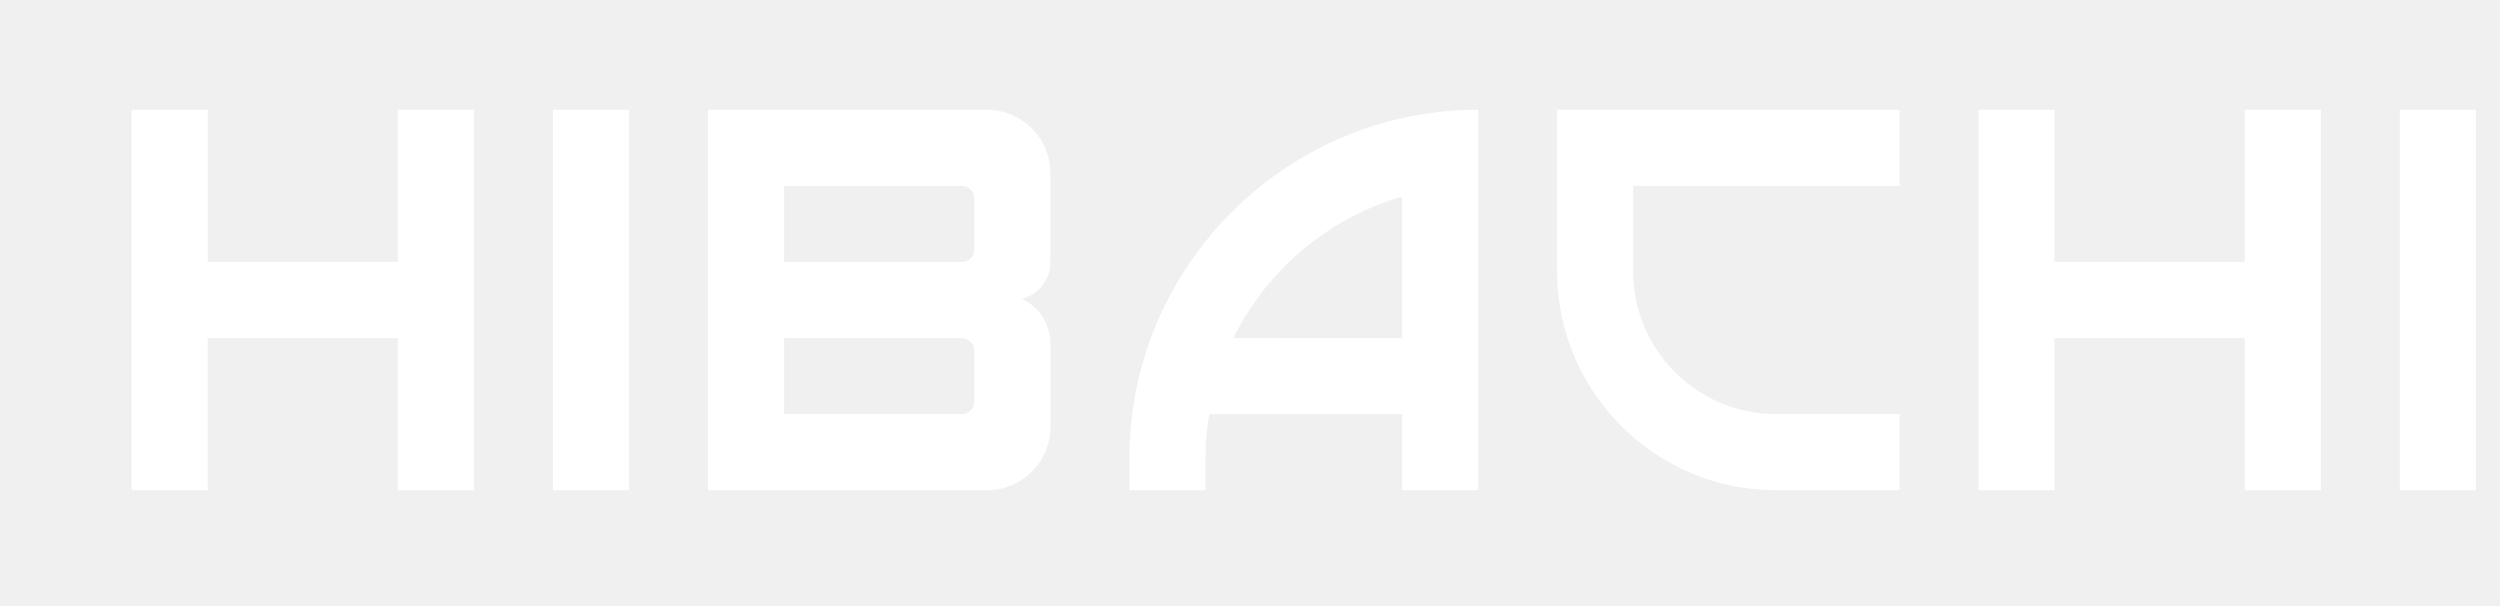
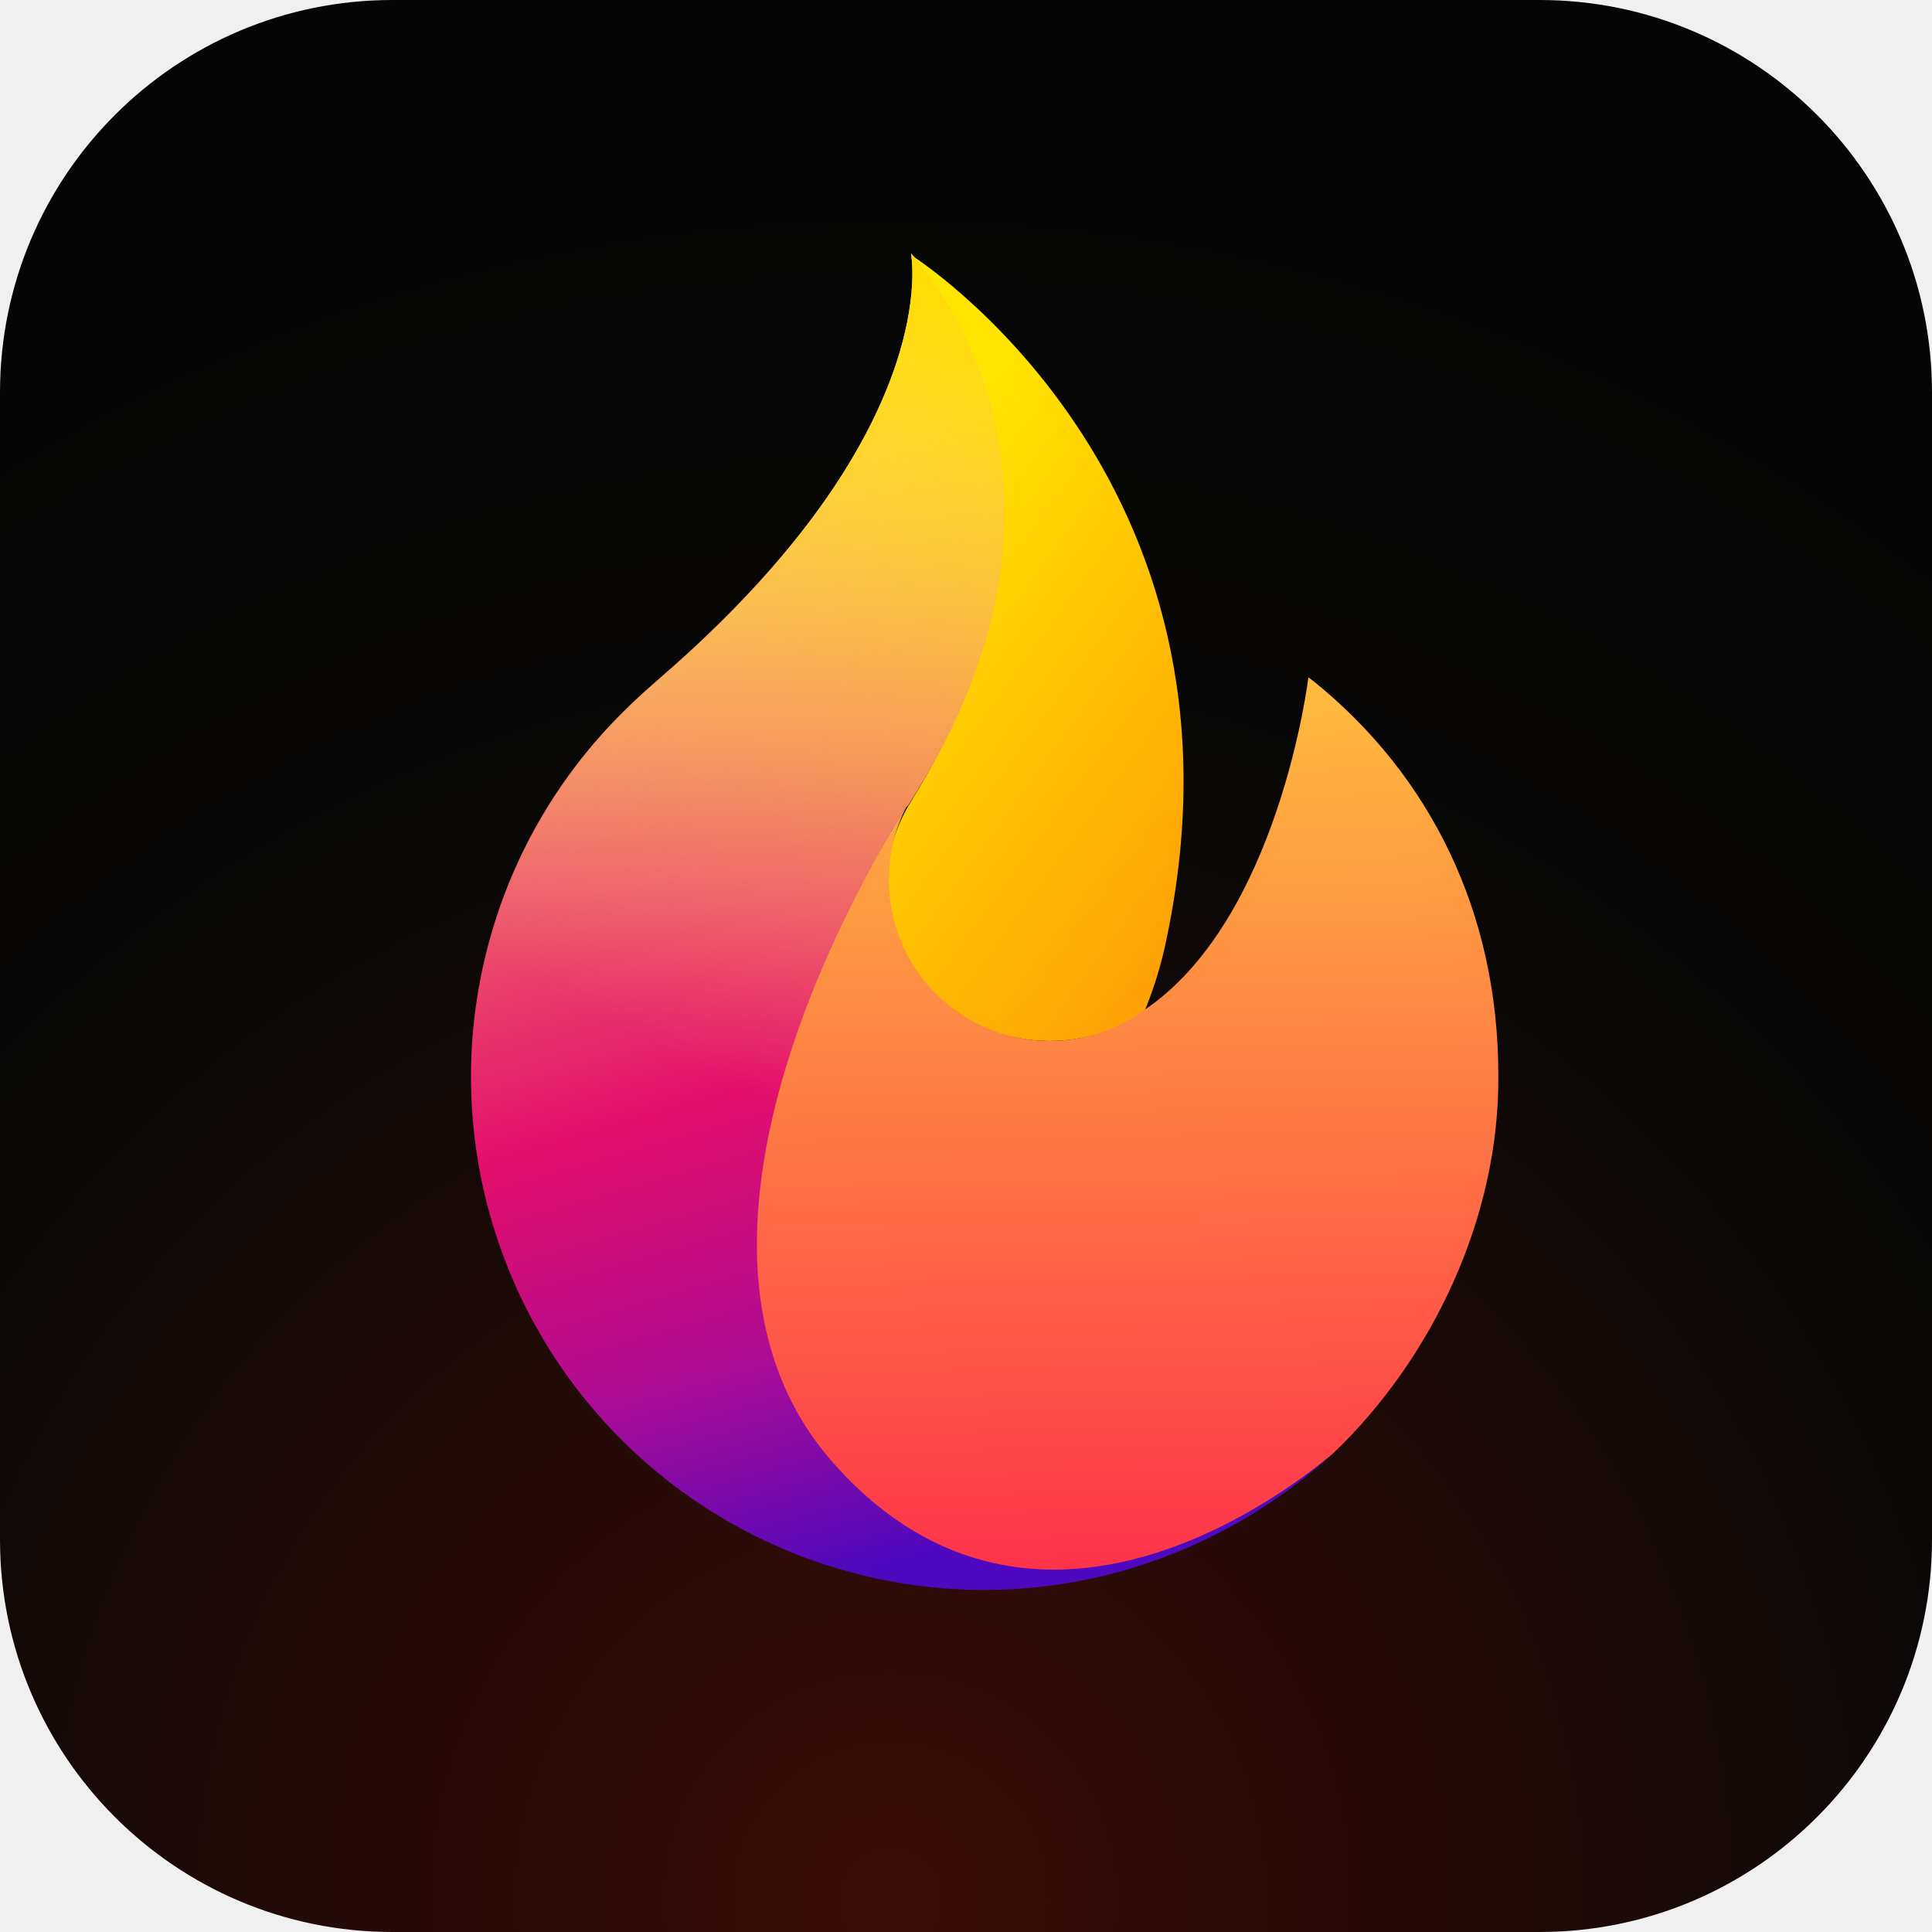
- <svg xmlns="http://www.w3.org/2000/svg" fill="none" viewBox="0 0 95 23">
-   <g fill="#fff">
-     <path d="M15.12 4.171v5.783H7.893V4.171H5V18.63h2.892v-5.783h7.228v5.783h2.892V4.17z" />
-     <path d="M23.903 4.171h-2.891V18.63h2.891z" />
-     <path d="M39.915 9.954V6.581a2.417 2.417 0 0 0-2.41-2.41H26.905V18.63h10.602a2.417 2.417 0 0 0 2.41-2.41v-3.132c0-.771-.434-1.422-1.085-1.735.627-.145 1.084-.723 1.084-1.398m-10.12-2.891h6.747c.265 0 .482.217.482.482v1.927a.483.483 0 0 1-.482.482h-6.747zm0 8.674v-2.891h6.747c.265 0 .482.217.482.482v1.927a.483.483 0 0 1-.482.482z" />
-     <path d="M56.169 5.135V4.17c-7.301 0-13.253 5.952-13.253 13.253v1.205h2.892v-1.205c0-.578.048-1.132.144-1.687h7.326v2.892h2.891V5.135m-9.301 7.71a10.4 10.4 0 0 1 6.41-5.373v5.374z" />
-     <path d="M72.181 7.063V4.17H59.169v6.145c0 4.578 3.735 8.313 8.313 8.313h4.699v-2.892h-4.699a5.43 5.43 0 0 1-5.422-5.421V7.063z" />
-     <path d="M85.301 4.171v5.783h-7.229V4.171h-2.891V18.63h2.891v-5.783h7.23v5.783h2.89V4.17z" />
-     <path d="M94.084 4.171h-2.892V18.63h2.892z" />
+ <svg xmlns="http://www.w3.org/2000/svg" viewBox="0 0 256 256" fill="none">
+   <rect width="256" height="256" rx="52" fill="url(#background)" />
+   <g transform="translate(23 33) scale(6.35)">
+     <path fill="url(#top-flame)" d="M20.27 15.88c-.552.43-1.259.644-1.996.644-1.843 0-3.532-1.443-3.378-3.348 0-.583.184-1.136.46-1.597 4.3-6.91.031-11.456.031-11.456s7.34 4.607 5.344 14.22a8.3 8.3 0 0 1-.46 1.536" />
+     <path fill="url(#right-flame)" d="M13.852 25.431c-4.392-4.73.983-13.115 1.628-14.097-.369.522-.553 1.167-.553 1.842a3.356 3.356 0 0 0 3.348 3.348c.706 0 1.382-.215 1.935-.614 2.856-1.874 3.47-6.972 3.47-6.972l.123.092c2.427 1.966 3.84 4.822 3.84 8.2.03 3.01-1.413 5.959-3.44 7.894 0 0-5.928 5.313-10.351.307" />
+     <path fill="url(#base-flame)" d="M24.172 25.154c-1.137.952-6.235 4.73-10.32.277-4.054-4.423.369-12.07 1.413-13.76l.061-.061c4.485-6.973.062-11.518.062-11.518s.737 3.686-5.222 8.845c-.245.215-.491.43-.706.645a10.71 10.71 0 0 0 7.463 18.398c2.765 0 5.314-1.075 7.249-2.826" />
+     <path fill="url(#highlight-flame)" d="M24.172 25.154c-1.137.952-6.235 4.73-10.32.277-4.054-4.423.369-12.07 1.413-13.76l.061-.061c4.485-6.973.062-11.518.062-11.518s.737 3.686-5.222 8.845c-.245.215-.491.43-.706.645a10.71 10.71 0 0 0 7.463 18.398c2.765 0 5.314-1.075 7.249-2.826" />
  </g>
+   <defs>
+     <radialGradient id="background" cx="0" cy="0" r="1" gradientTransform="matrix(168 -171 171 168 119 253)" gradientUnits="userSpaceOnUse">
+       <stop stop-color="#3D0C08" />
+       <stop offset="0.62" stop-color="#090807" />
+       <stop offset="1" stop-color="#050505" />
+     </radialGradient>
+     <linearGradient id="top-flame" x1="22.133" x2="13.601" y1="12.578" y2="6.378" gradientUnits="userSpaceOnUse">
+       <stop stop-color="#FFA205" />
+       <stop offset="0.961" stop-color="#FFE600" />
+     </linearGradient>
+     <linearGradient id="right-flame" x1="20.029" x2="19.642" y1="27.466" y2="4.744" gradientUnits="userSpaceOnUse">
+       <stop stop-color="#FE344A" />
+       <stop offset="1" stop-color="#FEDC3C" />
+     </linearGradient>
+     <linearGradient id="base-flame" x1="17.268" x2="9.525" y1="29.304" y2="2.262" gradientUnits="userSpaceOnUse">
+       <stop offset="0.085" stop-color="#4E08BF" />
+       <stop offset="0.269" stop-color="#B10C92" />
+       <stop offset="0.453" stop-color="#E40E6B" />
+       <stop offset="0.985" stop-color="#FFE171" />
+     </linearGradient>
+     <linearGradient id="highlight-flame" x1="23.318" x2="15.412" y1="4.362" y2="19.42" gradientUnits="userSpaceOnUse">
+       <stop stop-color="#FFDC01" />
+       <stop offset="1" stop-color="#FFE171" stop-opacity="0" />
+     </linearGradient>
+   </defs>
</svg>
